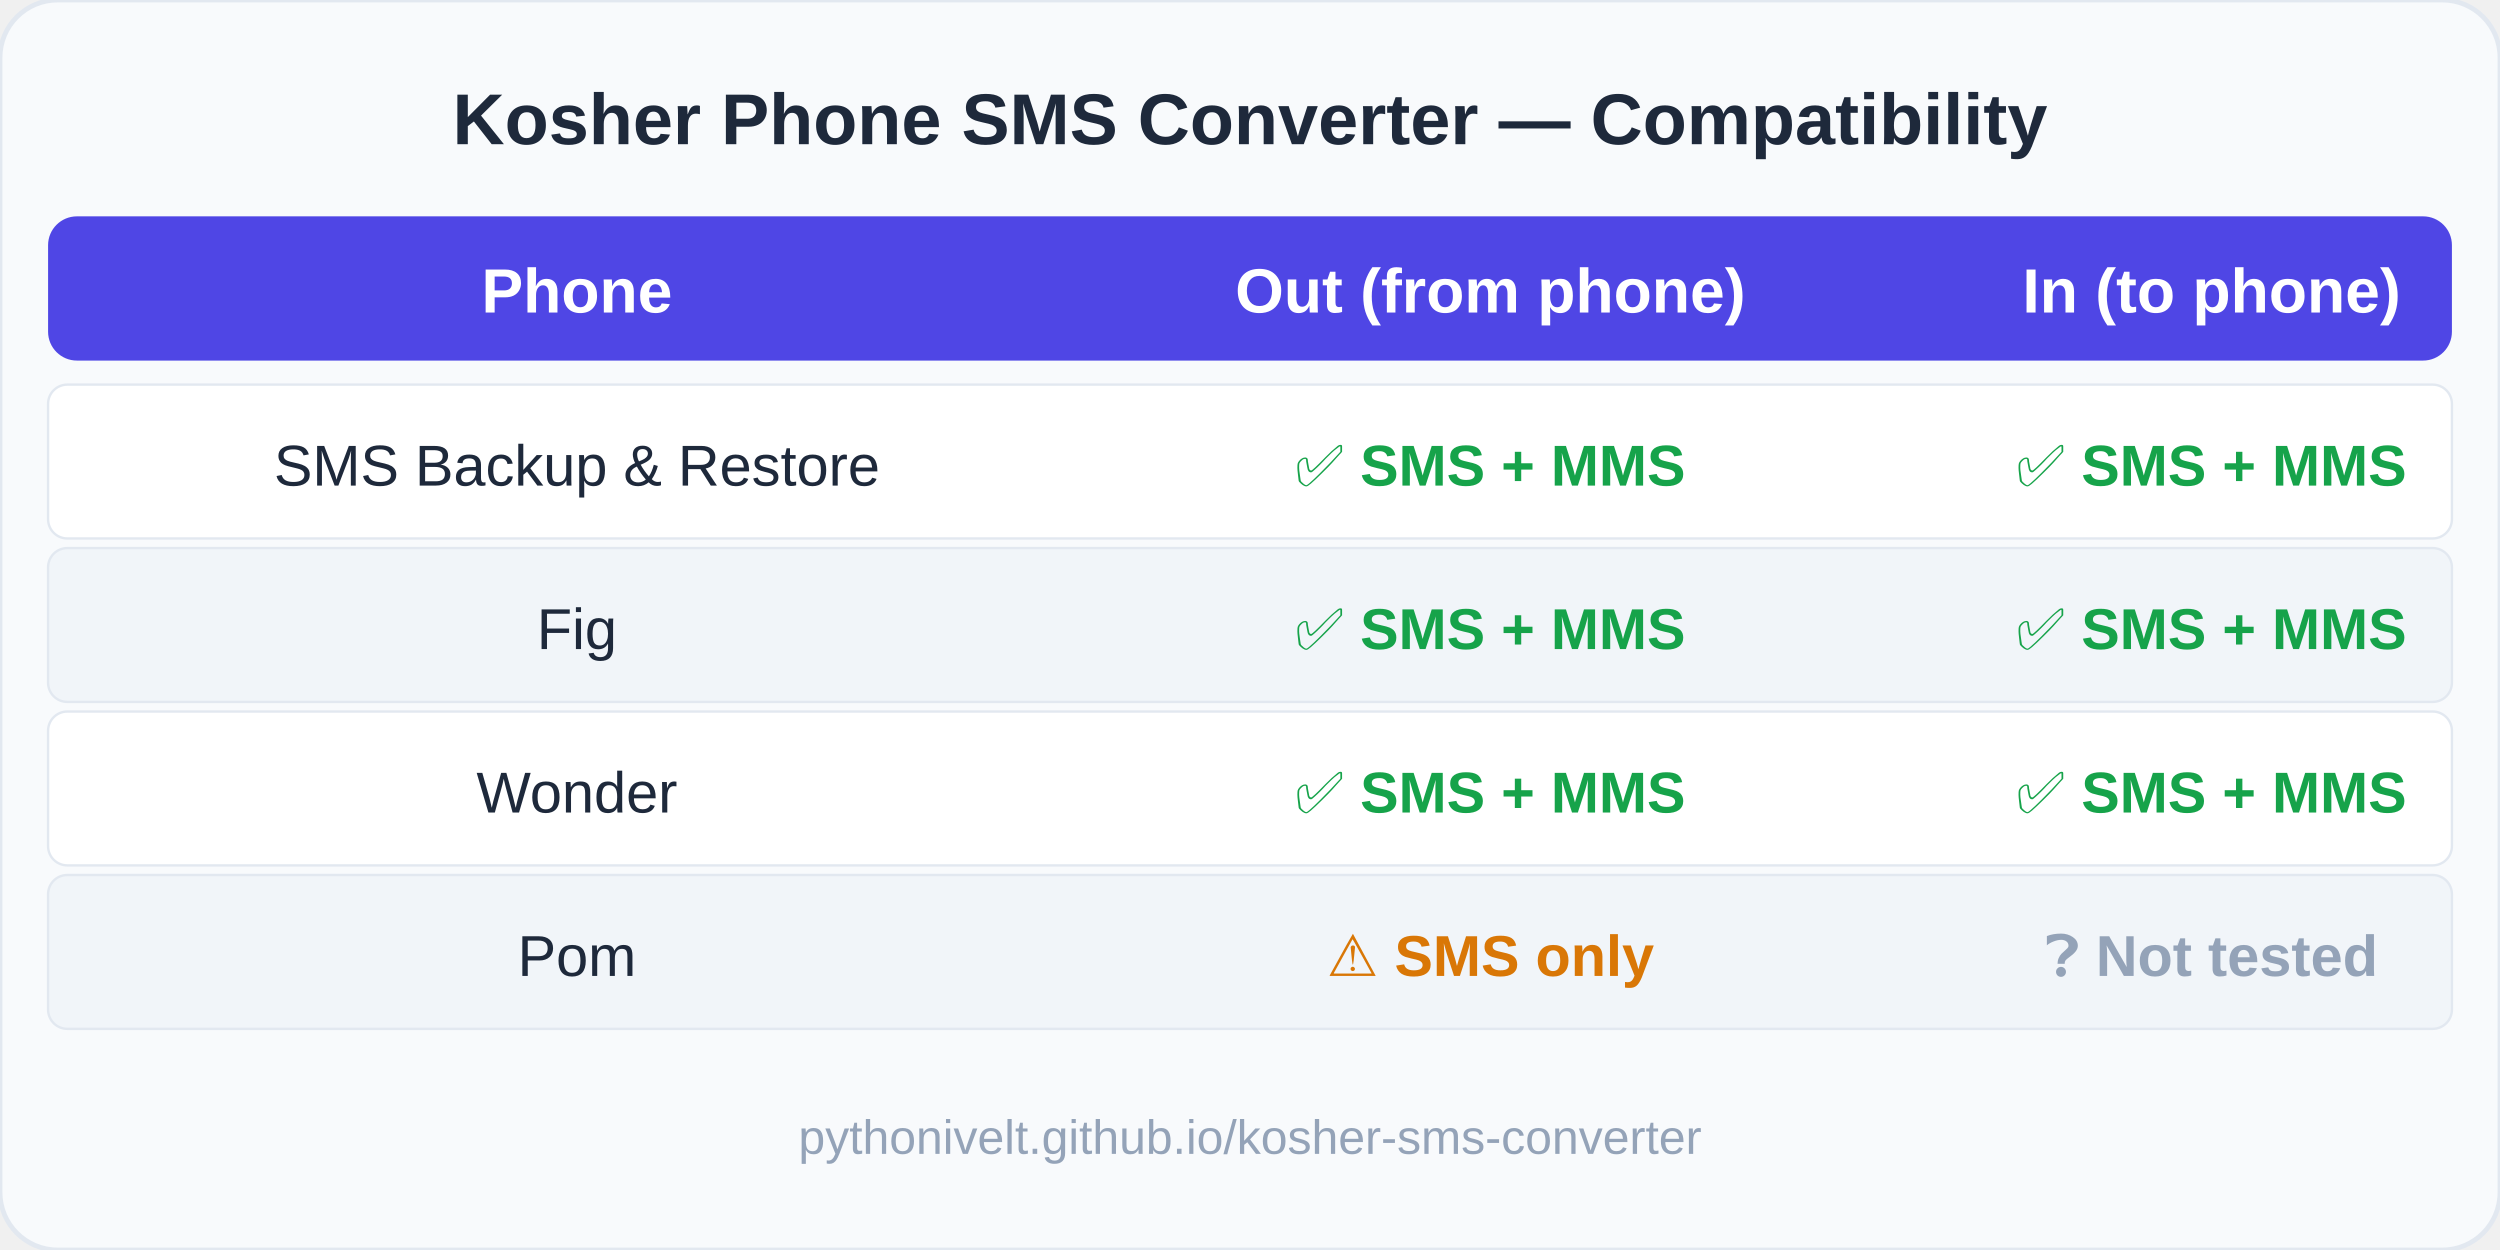
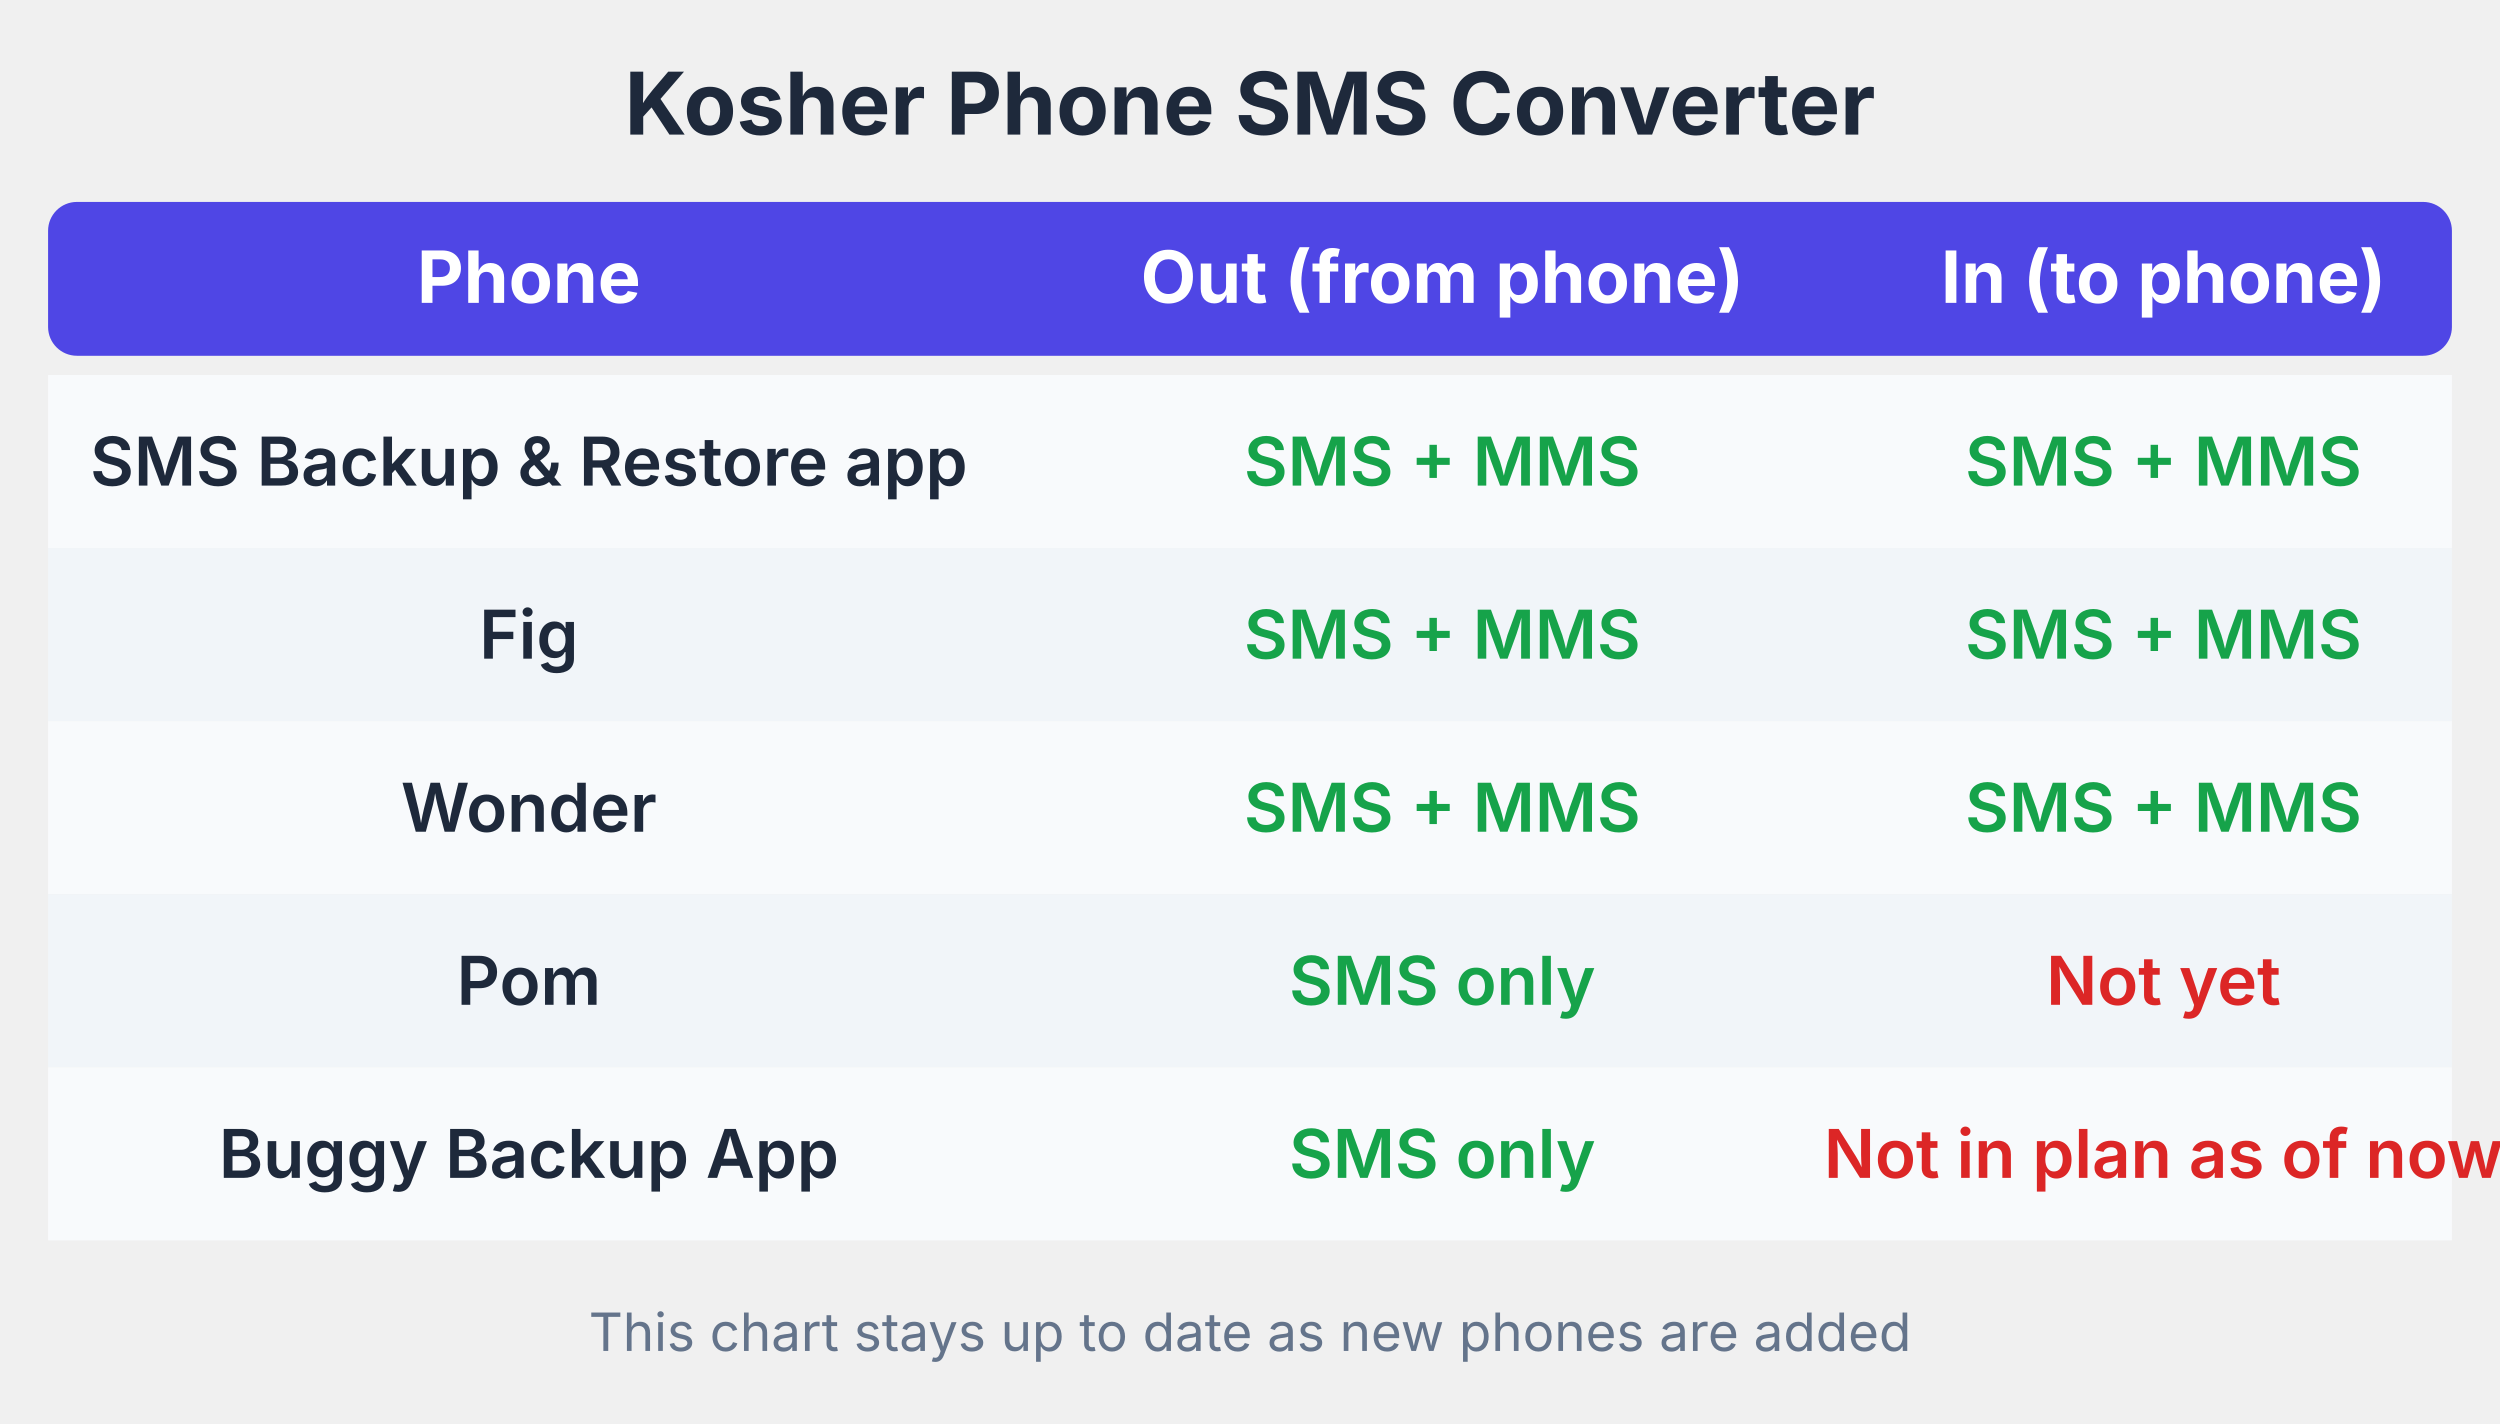
- <svg xmlns="http://www.w3.org/2000/svg" width="520" height="260" font-family="Arial,sans-serif">
+ <svg xmlns="http://www.w3.org/2000/svg" width="520" height="296" viewBox="0 0 520 296">
  <style>
-     .hdr{fill:#4f46e5;font-weight:700;font-size:13px;fill:#fff}
-     .row{font-size:12px;fill:#1e293b}
-     .yes{fill:#16a34a;font-weight:600}
-     .no{fill:#dc2626;font-weight:600}
-     .partial{fill:#d97706;font-weight:600}
-     .unknown{fill:#94a3b8;font-weight:600}
-     .title{font-size:15px;font-weight:700;fill:#1e293b}
+     text { font-family: -apple-system, BlinkMacSystemFont, 'Segoe UI', sans-serif; font-size: 14px; fill: #1e293b; }
+     .header { font-weight: 700; font-size: 15px; fill: #fff; }
+     .phone { font-weight: 600; }
+     .phone-sub { font-size: 10px; fill: #64748b; font-weight: 400; }
+     .yes { fill: #16a34a; font-weight: 600; }
+     .no { fill: #dc2626; font-weight: 600; }
+     .warn { fill: #d97706; font-weight: 600; }
+     .title { font-size: 18px; font-weight: 700; fill: #1e293b; }
+     .footnote { font-size: 11px; fill: #64748b; }
  </style>
-   <rect width="520" height="260" rx="12" fill="#f8fafc" stroke="#e2e8f0" stroke-width="1" />
-   <text x="260" y="30" text-anchor="middle" class="title">Kosher Phone SMS Converter — Compatibility</text>
-   <rect x="10" y="45" width="500" height="30" rx="6" fill="#4f46e5" />
-   <text x="120" y="65" text-anchor="middle" class="hdr">Phone</text>
-   <text x="310" y="65" text-anchor="middle" class="hdr">Out (from phone)</text>
-   <text x="460" y="65" text-anchor="middle" class="hdr">In (to phone)</text>
-   <rect x="10" y="80" width="500" height="32" rx="4" fill="#fff" stroke="#e2e8f0" stroke-width="0.5" />
-   <text x="120" y="101" text-anchor="middle" class="row">SMS Backup &amp; Restore</text>
-   <text x="310" y="101" text-anchor="middle" class="yes">✅ SMS + MMS</text>
-   <text x="460" y="101" text-anchor="middle" class="yes">✅ SMS + MMS</text>
-   <rect x="10" y="114" width="500" height="32" rx="4" fill="#f1f5f9" stroke="#e2e8f0" stroke-width="0.5" />
-   <text x="120" y="135" text-anchor="middle" class="row">Fig</text>
-   <text x="310" y="135" text-anchor="middle" class="yes">✅ SMS + MMS</text>
-   <text x="460" y="135" text-anchor="middle" class="yes">✅ SMS + MMS</text>
-   <rect x="10" y="148" width="500" height="32" rx="4" fill="#fff" stroke="#e2e8f0" stroke-width="0.5" />
-   <text x="120" y="169" text-anchor="middle" class="row">Wonder</text>
-   <text x="310" y="169" text-anchor="middle" class="yes">✅ SMS + MMS</text>
-   <text x="460" y="169" text-anchor="middle" class="yes">✅ SMS + MMS</text>
-   <rect x="10" y="182" width="500" height="32" rx="4" fill="#f1f5f9" stroke="#e2e8f0" stroke-width="0.5" />
-   <text x="120" y="203" text-anchor="middle" class="row">Pom</text>
-   <text x="310" y="203" text-anchor="middle" class="partial">⚠️ SMS only</text>
-   <text x="460" y="203" text-anchor="middle" class="unknown">❓ Not tested</text>
-   <text x="260" y="240" text-anchor="middle" font-size="10" fill="#94a3b8">pythonivelt.github.io/kosher-sms-converter</text>
+   <text x="260" y="28" text-anchor="middle" class="title">Kosher Phone SMS Converter</text>
+   <rect x="10" y="42" width="500" height="32" rx="6" fill="#4f46e5" />
+   <text x="110" y="63" text-anchor="middle" class="header">Phone</text>
+   <text x="300" y="63" text-anchor="middle" class="header">Out (from phone)</text>
+   <text x="450" y="63" text-anchor="middle" class="header">In (to phone)</text>
+   <rect x="10" y="78" width="500" height="36" rx="0" fill="#f8fafc" />
+   <text x="110" y="101" text-anchor="middle" class="phone">SMS Backup &amp; Restore app</text>
+   <text x="300" y="101" text-anchor="middle" class="yes">SMS + MMS</text>
+   <text x="450" y="101" text-anchor="middle" class="yes">SMS + MMS</text>
+   <rect x="10" y="114" width="500" height="36" rx="0" fill="#f1f5f9" />
+   <text x="110" y="137" text-anchor="middle" class="phone">Fig</text>
+   <text x="300" y="137" text-anchor="middle" class="yes">SMS + MMS</text>
+   <text x="450" y="137" text-anchor="middle" class="yes">SMS + MMS</text>
+   <rect x="10" y="150" width="500" height="36" rx="0" fill="#f8fafc" />
+   <text x="110" y="173" text-anchor="middle" class="phone">Wonder</text>
+   <text x="300" y="173" text-anchor="middle" class="yes">SMS + MMS</text>
+   <text x="450" y="173" text-anchor="middle" class="yes">SMS + MMS</text>
+   <rect x="10" y="186" width="500" height="36" rx="0" fill="#f1f5f9" />
+   <text x="110" y="209" text-anchor="middle" class="phone">Pom</text>
+   <text x="300" y="209" text-anchor="middle" class="yes">SMS only</text>
+   <text x="450" y="209" text-anchor="middle" class="no">Not yet</text>
+   <rect x="10" y="222" width="500" height="36" rx="0" fill="#f8fafc" />
+   <text x="110" y="245" text-anchor="middle" class="phone">Buggy Backup App</text>
+   <text x="300" y="245" text-anchor="middle" class="yes">SMS only</text>
+   <text x="450" y="245" text-anchor="middle" class="no">Not in plan as of now</text>
+   <text x="260" y="281" text-anchor="middle" class="footnote">This chart stays up to date as new phones are added</text>
</svg>
